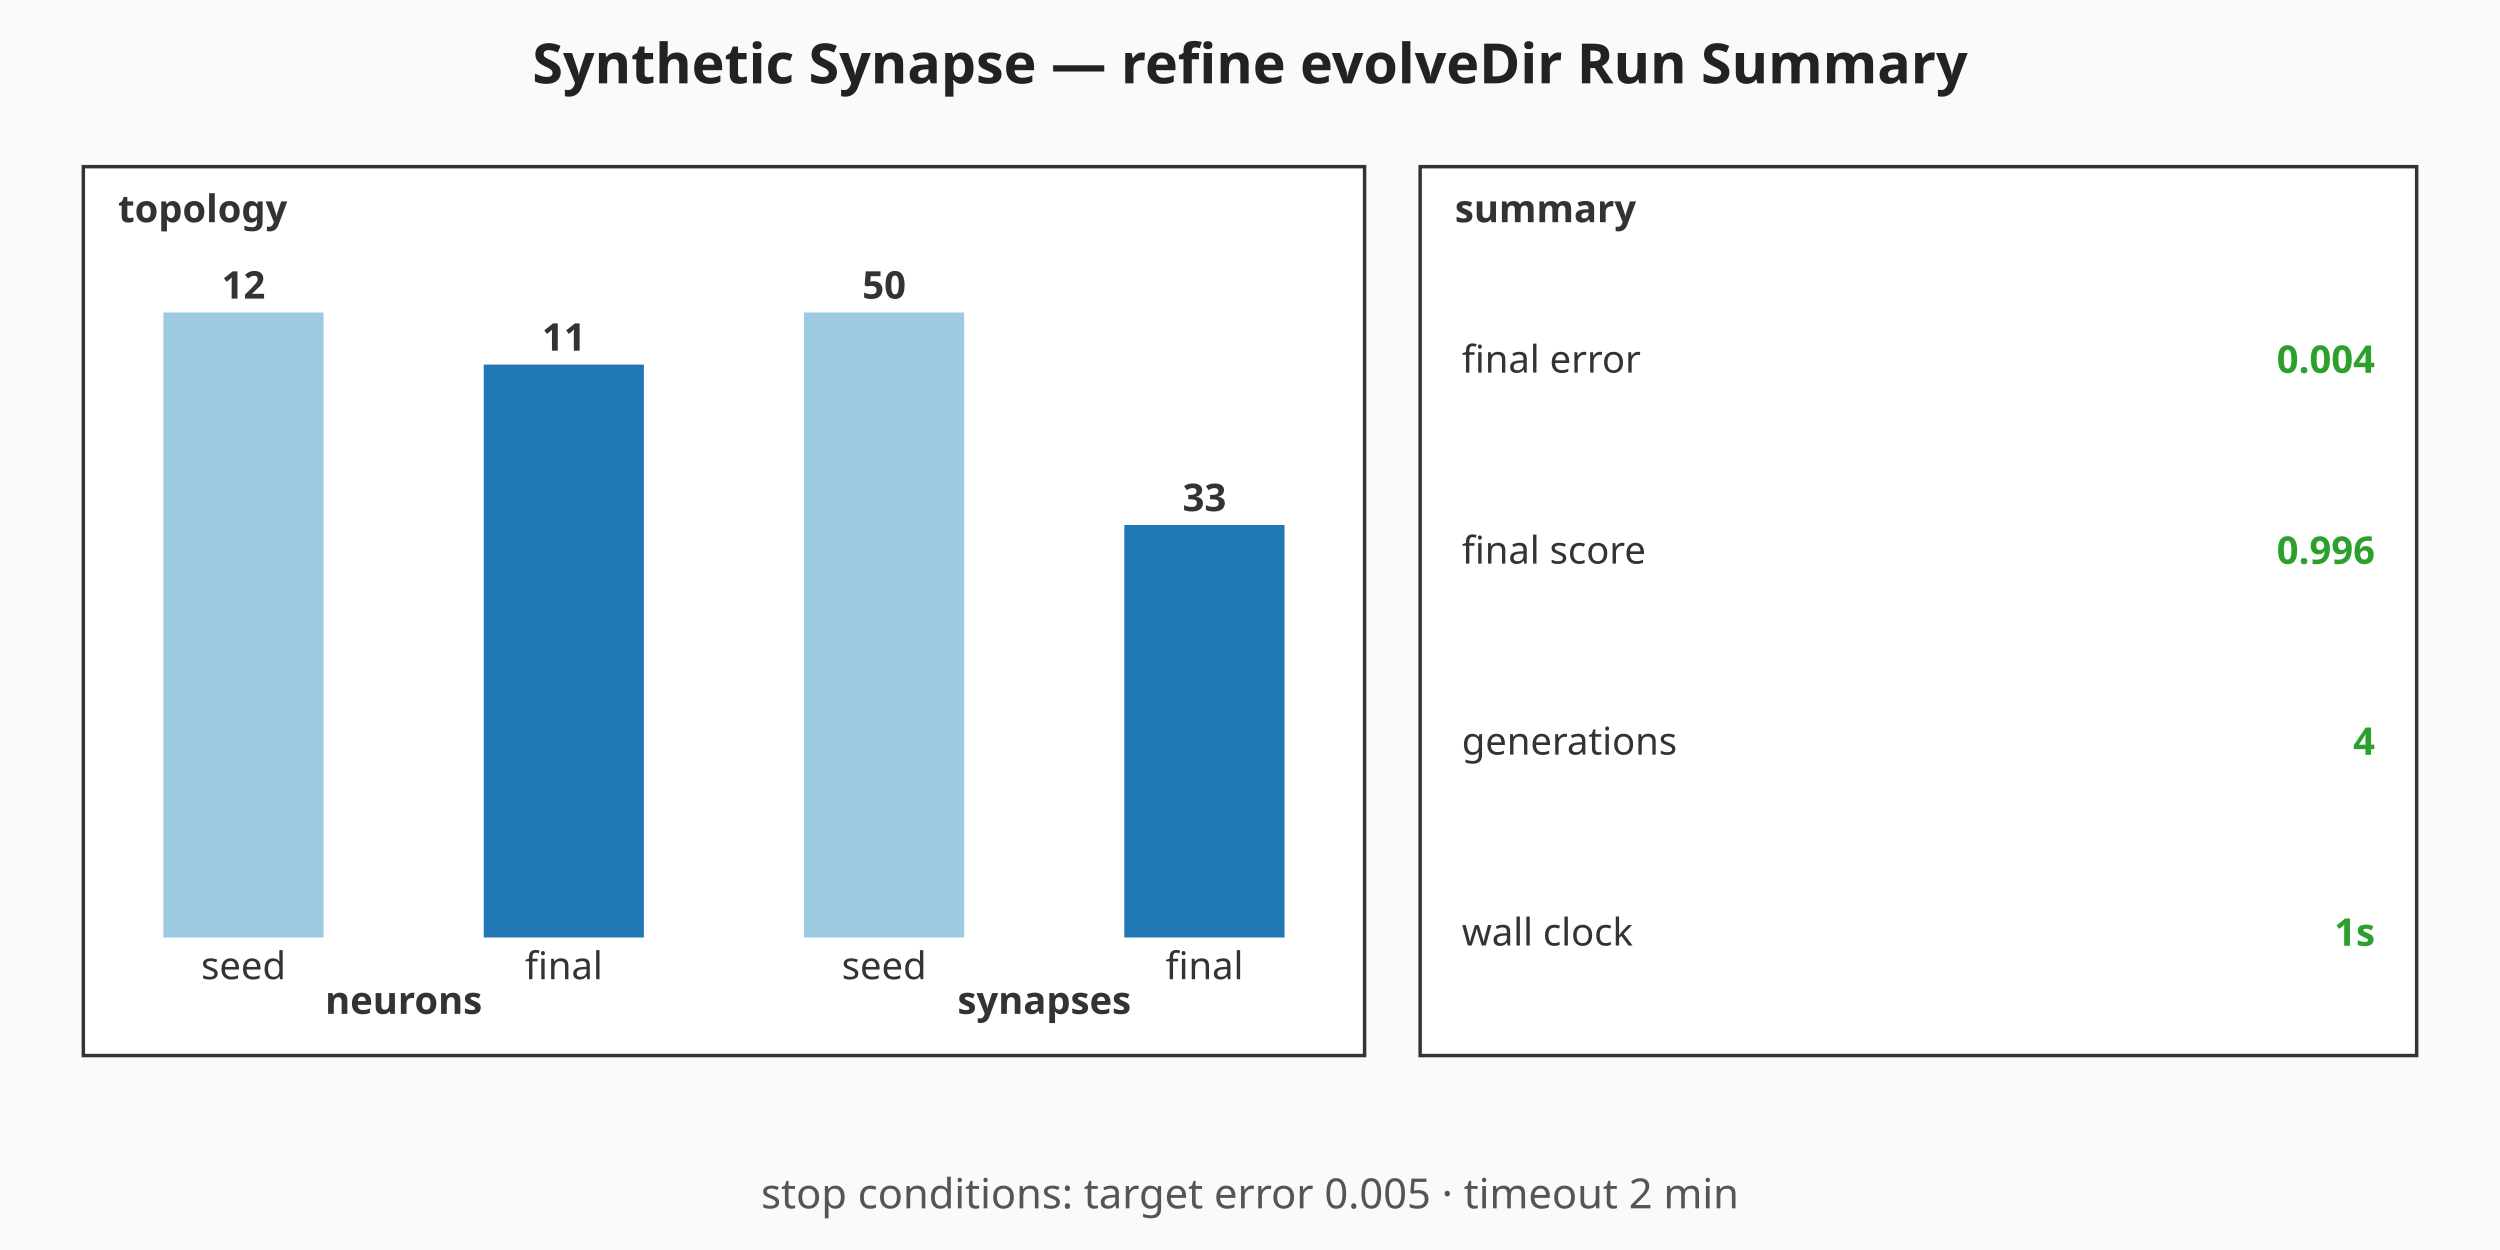
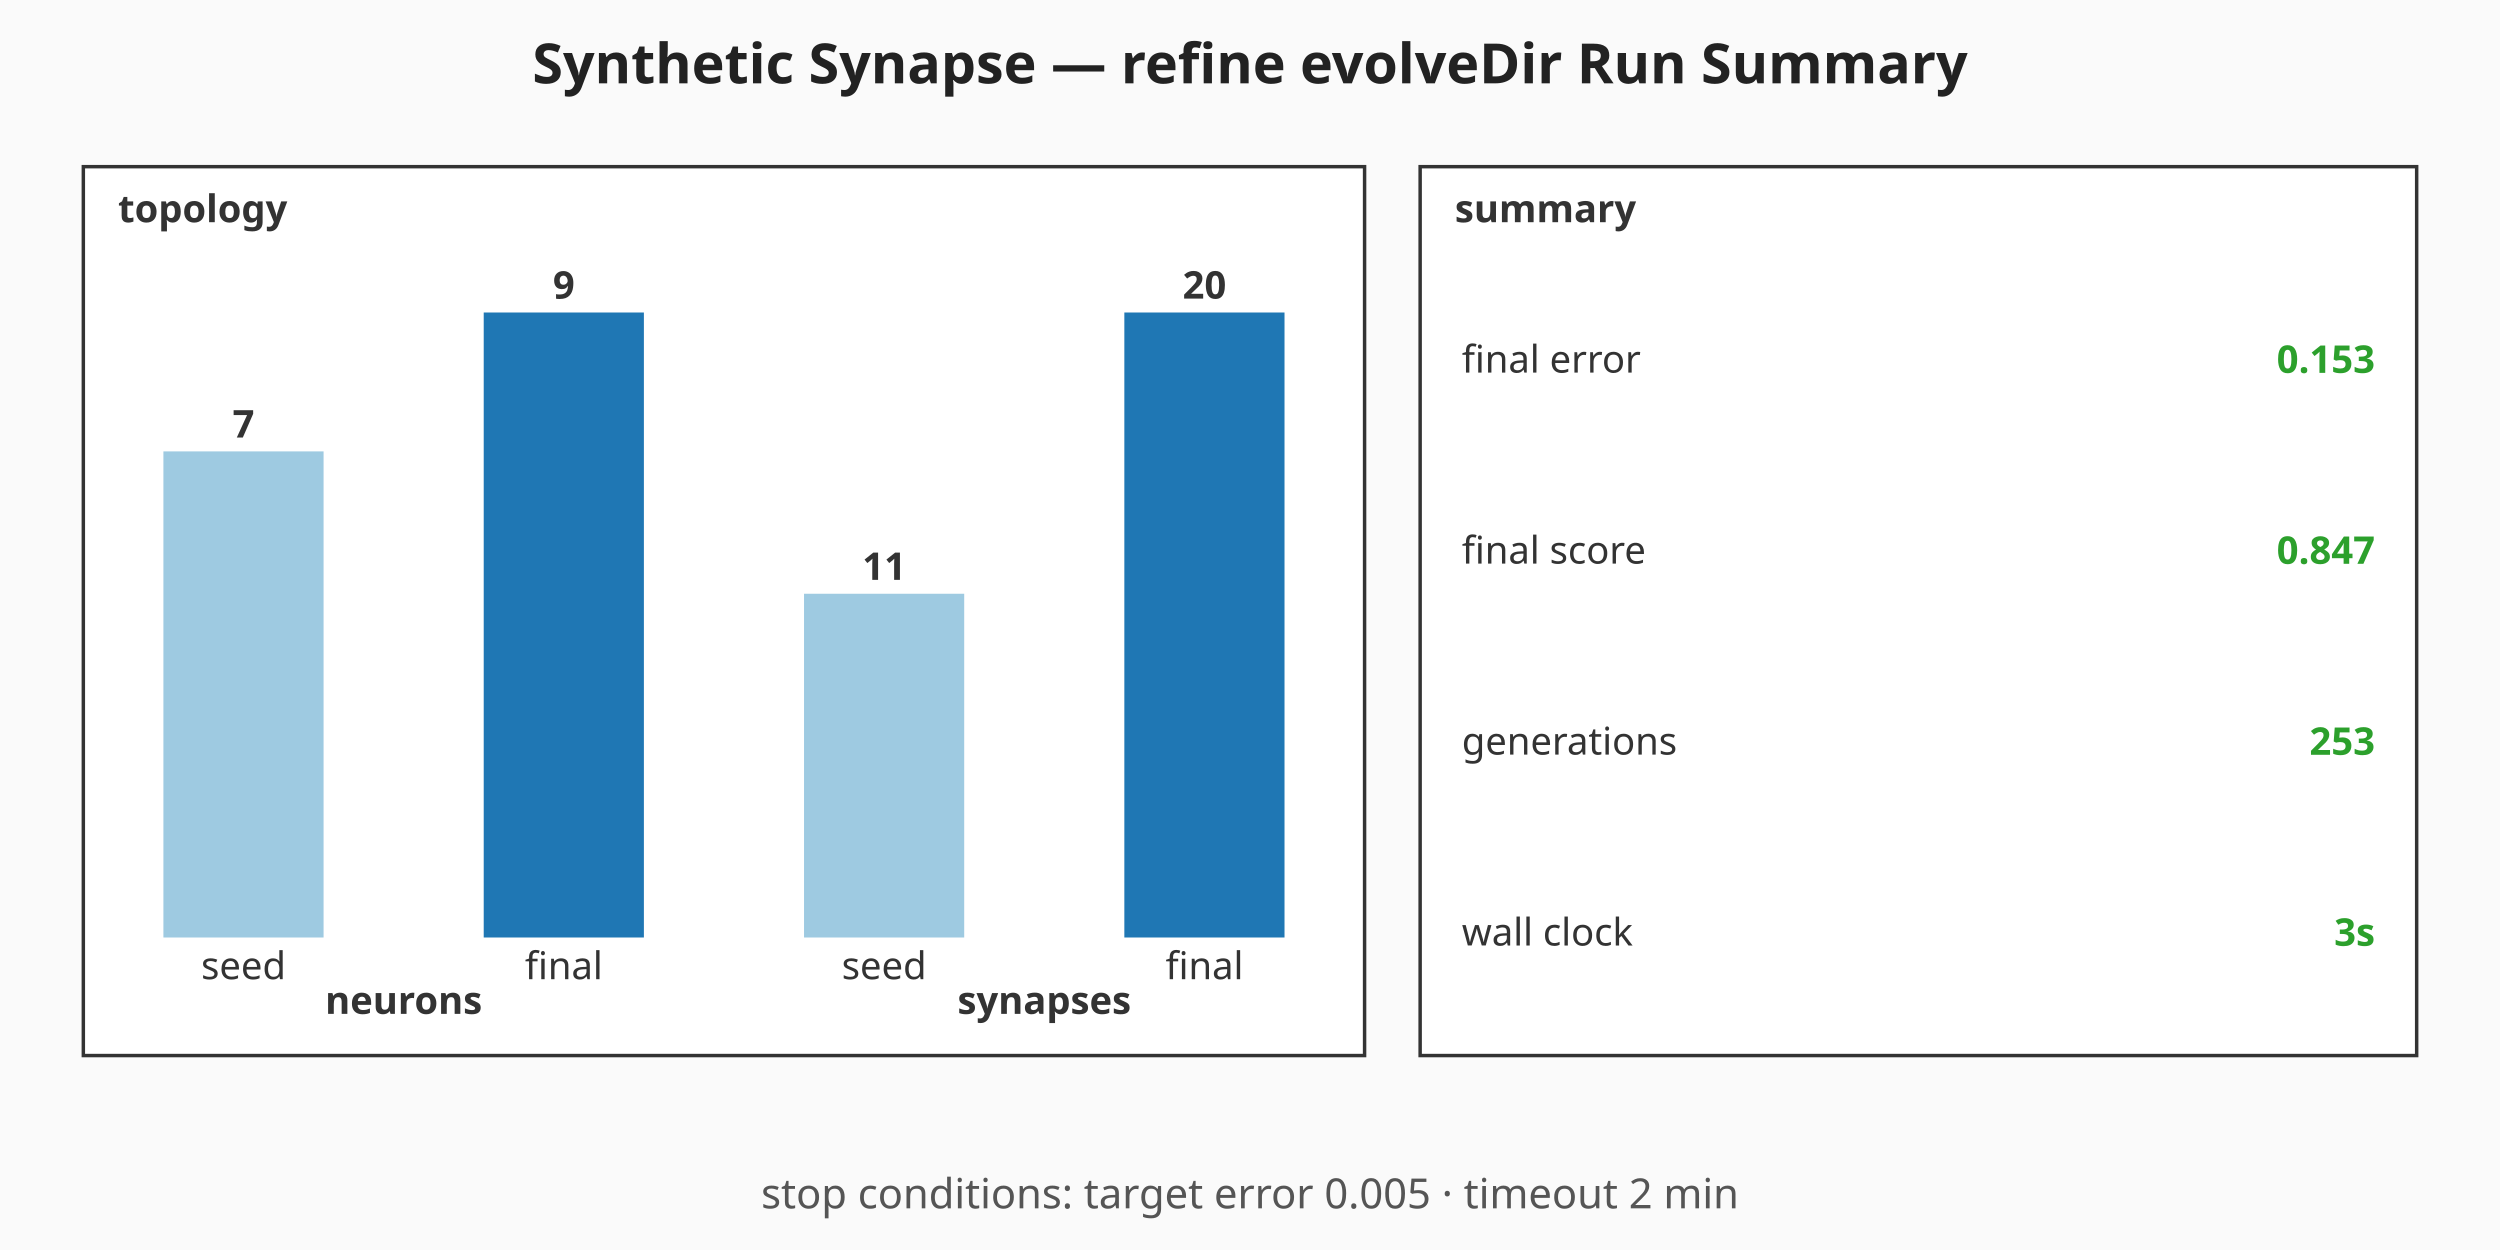
<svg xmlns="http://www.w3.org/2000/svg" viewBox="0 0 720 360" width="720" height="360" role="img" aria-label="Synthetic Synapse — refine evolveDir Run Summary summary chart">
  <rect width="720" height="360" fill="#fafafa" />
  <text x="360" y="24" text-anchor="middle" font-family="sans-serif" font-size="16" font-weight="bold" fill="#222">Synthetic Synapse — refine evolveDir Run Summary</text>
  <g class="topology" font-family="sans-serif" font-size="11" fill="#333">
    <rect x="24" y="48" width="369" height="256" fill="#ffffff" stroke="#333" stroke-width="1" />
    <text x="34" y="64" font-weight="bold">topology</text>
-     <rect class="topo-bar topo-bar-seed-neurons" x="47.06" y="90" width="46.13" height="180" fill="#9ecae1" />
-     <text x="70.13" y="86" text-anchor="middle" font-weight="bold">12</text>
+     <rect class="topo-bar topo-bar-seed-neurons" x="47.06" y="130" width="46.13" height="140" fill="#9ecae1" />
+     <text x="70.13" y="126" text-anchor="middle" font-weight="bold">7</text>
    <text x="70.13" y="282" text-anchor="middle">seed</text>
-     <rect class="topo-bar topo-bar-final-neurons" x="139.31" y="105" width="46.13" height="165" fill="#1f77b4" />
-     <text x="162.38" y="101" text-anchor="middle" font-weight="bold">11</text>
+     <rect class="topo-bar topo-bar-final-neurons" x="139.31" y="90" width="46.13" height="180" fill="#1f77b4" />
+     <text x="162.38" y="86" text-anchor="middle" font-weight="bold">9</text>
    <text x="162.38" y="282" text-anchor="middle">final</text>
    <text x="116.25" y="292" text-anchor="middle" font-weight="bold">neurons</text>
-     <rect class="topo-bar topo-bar-seed-synapses" x="231.56" y="90" width="46.13" height="180" fill="#9ecae1" />
-     <text x="254.63" y="86" text-anchor="middle" font-weight="bold">50</text>
+     <rect class="topo-bar topo-bar-seed-synapses" x="231.56" y="171" width="46.13" height="99" fill="#9ecae1" />
+     <text x="254.63" y="167" text-anchor="middle" font-weight="bold">11</text>
    <text x="254.63" y="282" text-anchor="middle">seed</text>
-     <rect class="topo-bar topo-bar-final-synapses" x="323.81" y="151.2" width="46.13" height="118.8" fill="#1f77b4" />
-     <text x="346.88" y="147.2" text-anchor="middle" font-weight="bold">33</text>
+     <rect class="topo-bar topo-bar-final-synapses" x="323.81" y="90" width="46.13" height="180" fill="#1f77b4" />
+     <text x="346.88" y="86" text-anchor="middle" font-weight="bold">20</text>
    <text x="346.88" y="282" text-anchor="middle">final</text>
    <text x="300.75" y="292" text-anchor="middle" font-weight="bold">synapses</text>
  </g>
  <g class="callouts" font-family="sans-serif" font-size="11" fill="#333">
    <rect x="409" y="48" width="287" height="256" fill="#ffffff" stroke="#333" stroke-width="1" />
    <text x="419" y="64" font-weight="bold">summary</text>
    <text class="callout-label" x="421" y="103.5" dominant-baseline="middle">final error</text>
-     <text class="callout-value" x="684" y="103.5" text-anchor="end" dominant-baseline="middle" font-weight="bold" fill="#2ca02c">0.004</text>
+     <text class="callout-value" x="684" y="103.5" text-anchor="end" dominant-baseline="middle" font-weight="bold" fill="#2ca02c">0.153</text>
    <text class="callout-label" x="421" y="158.5" dominant-baseline="middle">final score</text>
-     <text class="callout-value" x="684" y="158.5" text-anchor="end" dominant-baseline="middle" font-weight="bold" fill="#2ca02c">0.996</text>
+     <text class="callout-value" x="684" y="158.5" text-anchor="end" dominant-baseline="middle" font-weight="bold" fill="#2ca02c">0.847</text>
    <text class="callout-label" x="421" y="213.5" dominant-baseline="middle">generations</text>
-     <text class="callout-value" x="684" y="213.5" text-anchor="end" dominant-baseline="middle" font-weight="bold" fill="#2ca02c">4</text>
+     <text class="callout-value" x="684" y="213.5" text-anchor="end" dominant-baseline="middle" font-weight="bold" fill="#2ca02c">253</text>
    <text class="callout-label" x="421" y="268.5" dominant-baseline="middle">wall clock</text>
-     <text class="callout-value" x="684" y="268.5" text-anchor="end" dominant-baseline="middle" font-weight="bold" fill="#2ca02c">1s</text>
+     <text class="callout-value" x="684" y="268.5" text-anchor="end" dominant-baseline="middle" font-weight="bold" fill="#2ca02c">3s</text>
  </g>
  <g class="caption" font-family="sans-serif" font-size="12" fill="#555">
    <text x="360" y="348" text-anchor="middle">stop conditions: target error 0.005 · timeout 2 min</text>
  </g>
</svg>
